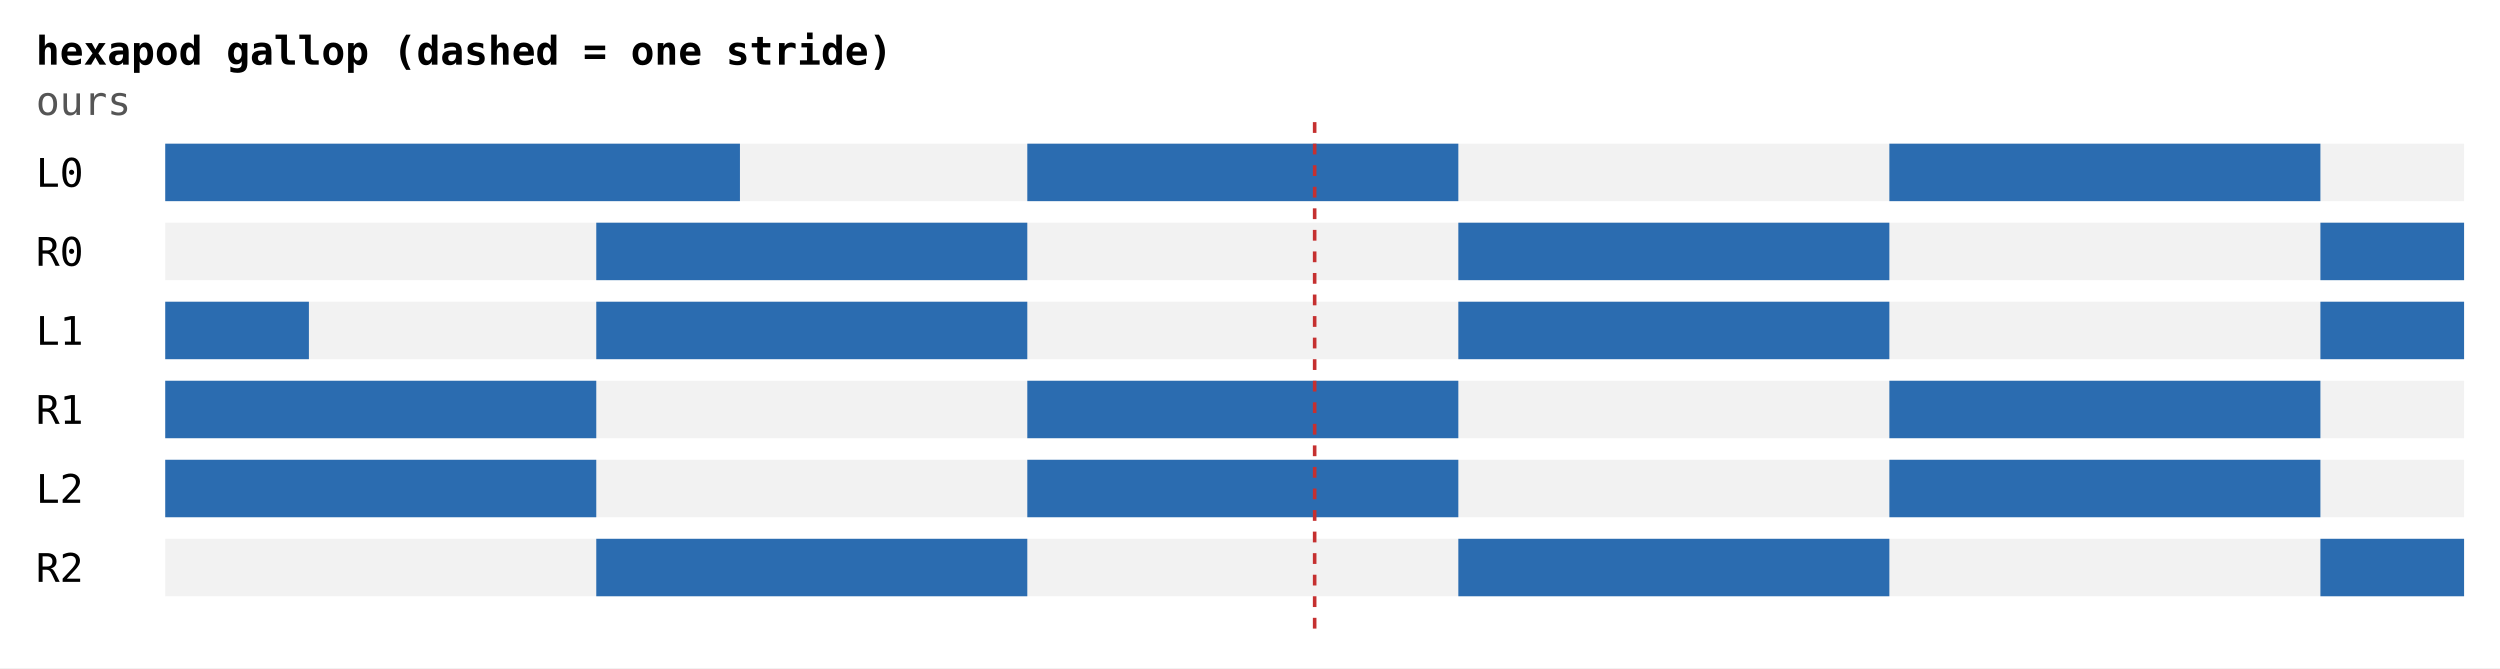
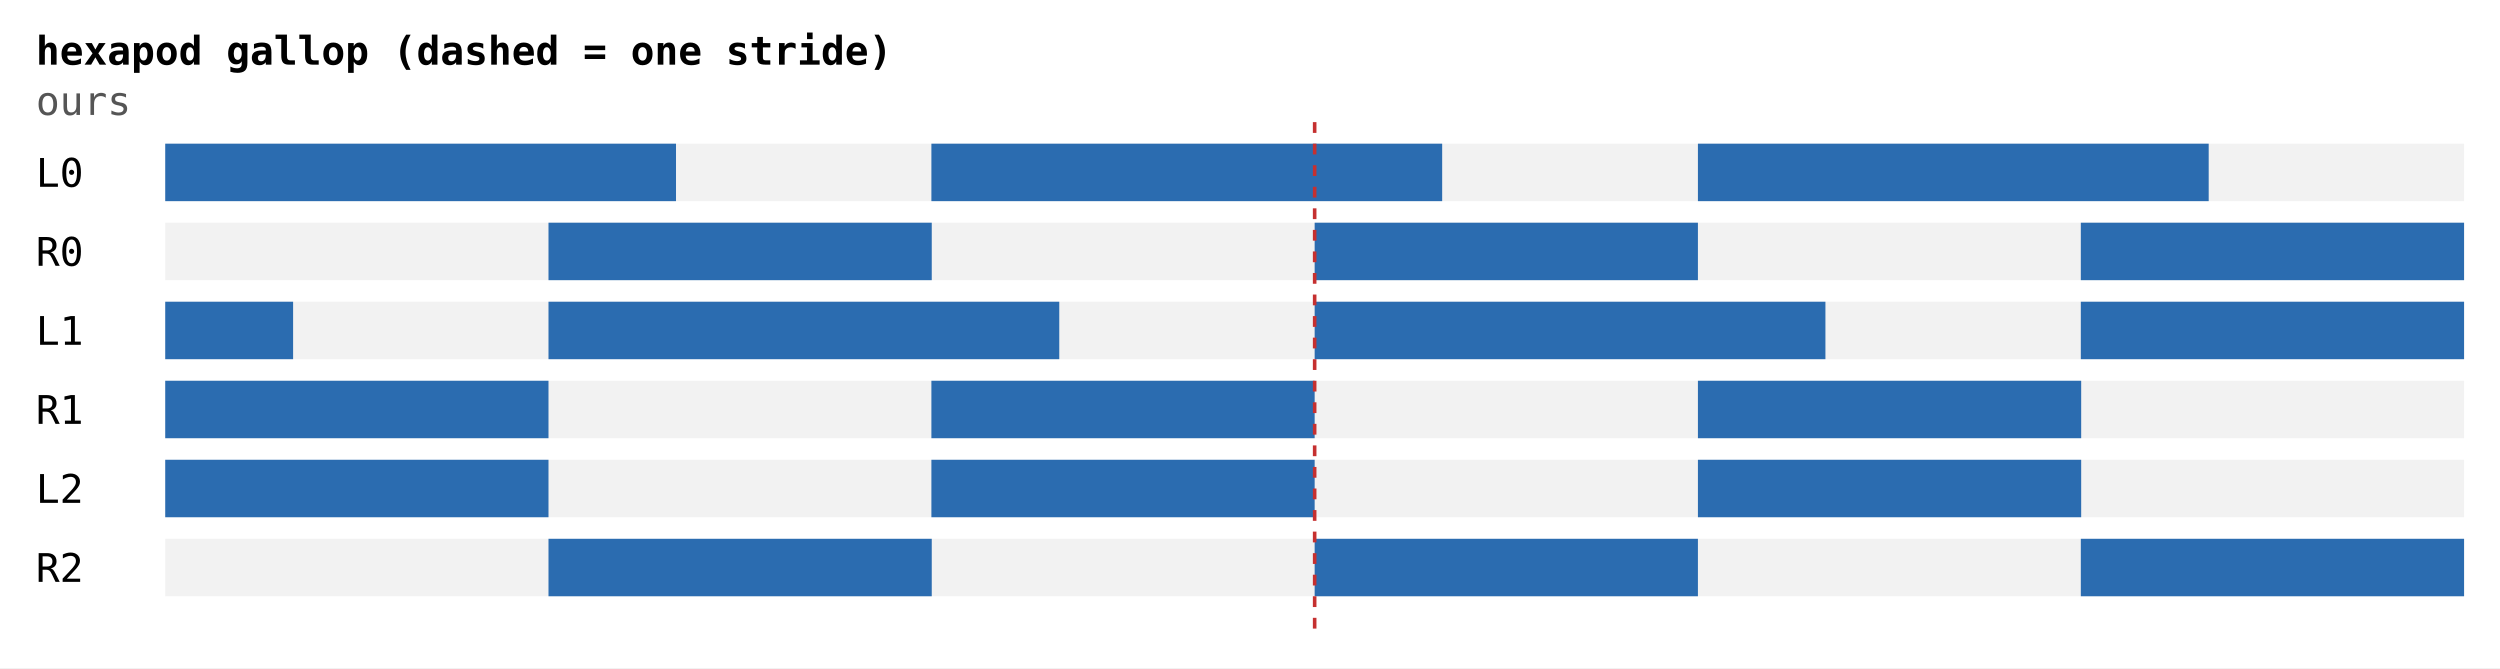
<svg xmlns="http://www.w3.org/2000/svg" width="696" height="186" font-family="monospace" font-size="11">
  <rect width="100%" height="100%" fill="#ffffff" />
  <text x="10" y="18" font-weight="bold">hexapod gallop (dashed = one stride)</text>
  <text x="10" y="32" fill="#555">ours</text>
  <text x="10" y="52">L0</text>
  <rect x="46" y="40" width="640" height="16" fill="#f2f2f2" />
-   <rect x="46.0" y="40" width="160.0" height="16" fill="#2b6cb0" />
-   <rect x="286.0" y="40" width="120.0" height="16" fill="#2b6cb0" />
-   <rect x="526.0" y="40" width="120.0" height="16" fill="#2b6cb0" />
+   <rect x="46.0" y="40" width="142.2" height="16" fill="#2b6cb0" />
+   <rect x="259.3" y="40" width="142.2" height="16" fill="#2b6cb0" />
+   <rect x="472.7" y="40" width="142.2" height="16" fill="#2b6cb0" />
  <text x="10" y="74">R0</text>
  <rect x="46" y="62" width="640" height="16" fill="#f2f2f2" />
-   <rect x="166.0" y="62" width="120.0" height="16" fill="#2b6cb0" />
-   <rect x="406.0" y="62" width="120.0" height="16" fill="#2b6cb0" />
-   <rect x="646.0" y="62" width="40.0" height="16" fill="#2b6cb0" />
+   <rect x="152.7" y="62" width="106.7" height="16" fill="#2b6cb0" />
+   <rect x="366.0" y="62" width="106.7" height="16" fill="#2b6cb0" />
+   <rect x="579.3" y="62" width="106.7" height="16" fill="#2b6cb0" />
  <text x="10" y="96">L1</text>
  <rect x="46" y="84" width="640" height="16" fill="#f2f2f2" />
-   <rect x="46.0" y="84" width="40.0" height="16" fill="#2b6cb0" />
-   <rect x="166.0" y="84" width="120.0" height="16" fill="#2b6cb0" />
-   <rect x="406.0" y="84" width="120.0" height="16" fill="#2b6cb0" />
-   <rect x="646.0" y="84" width="40.0" height="16" fill="#2b6cb0" />
+   <rect x="46.0" y="84" width="35.6" height="16" fill="#2b6cb0" />
+   <rect x="152.7" y="84" width="142.2" height="16" fill="#2b6cb0" />
+   <rect x="366.0" y="84" width="142.2" height="16" fill="#2b6cb0" />
+   <rect x="579.3" y="84" width="106.7" height="16" fill="#2b6cb0" />
  <text x="10" y="118">R1</text>
  <rect x="46" y="106" width="640" height="16" fill="#f2f2f2" />
-   <rect x="46.0" y="106" width="120.0" height="16" fill="#2b6cb0" />
-   <rect x="286.0" y="106" width="120.0" height="16" fill="#2b6cb0" />
-   <rect x="526.0" y="106" width="120.0" height="16" fill="#2b6cb0" />
+   <rect x="46.0" y="106" width="106.7" height="16" fill="#2b6cb0" />
+   <rect x="259.3" y="106" width="106.7" height="16" fill="#2b6cb0" />
+   <rect x="472.7" y="106" width="106.7" height="16" fill="#2b6cb0" />
  <text x="10" y="140">L2</text>
  <rect x="46" y="128" width="640" height="16" fill="#f2f2f2" />
-   <rect x="46.0" y="128" width="120.0" height="16" fill="#2b6cb0" />
-   <rect x="286.0" y="128" width="120.0" height="16" fill="#2b6cb0" />
-   <rect x="526.0" y="128" width="120.0" height="16" fill="#2b6cb0" />
+   <rect x="46.0" y="128" width="106.7" height="16" fill="#2b6cb0" />
+   <rect x="259.3" y="128" width="106.7" height="16" fill="#2b6cb0" />
+   <rect x="472.7" y="128" width="106.7" height="16" fill="#2b6cb0" />
  <text x="10" y="162">R2</text>
  <rect x="46" y="150" width="640" height="16" fill="#f2f2f2" />
-   <rect x="166.0" y="150" width="120.0" height="16" fill="#2b6cb0" />
-   <rect x="406.0" y="150" width="120.0" height="16" fill="#2b6cb0" />
-   <rect x="646.0" y="150" width="40.0" height="16" fill="#2b6cb0" />
+   <rect x="152.7" y="150" width="106.7" height="16" fill="#2b6cb0" />
+   <rect x="366.0" y="150" width="106.7" height="16" fill="#2b6cb0" />
+   <rect x="579.3" y="150" width="106.7" height="16" fill="#2b6cb0" />
  <line x1="366.0" y1="34" x2="366.0" y2="176" stroke="#c53030" stroke-dasharray="3,3" />
</svg>
